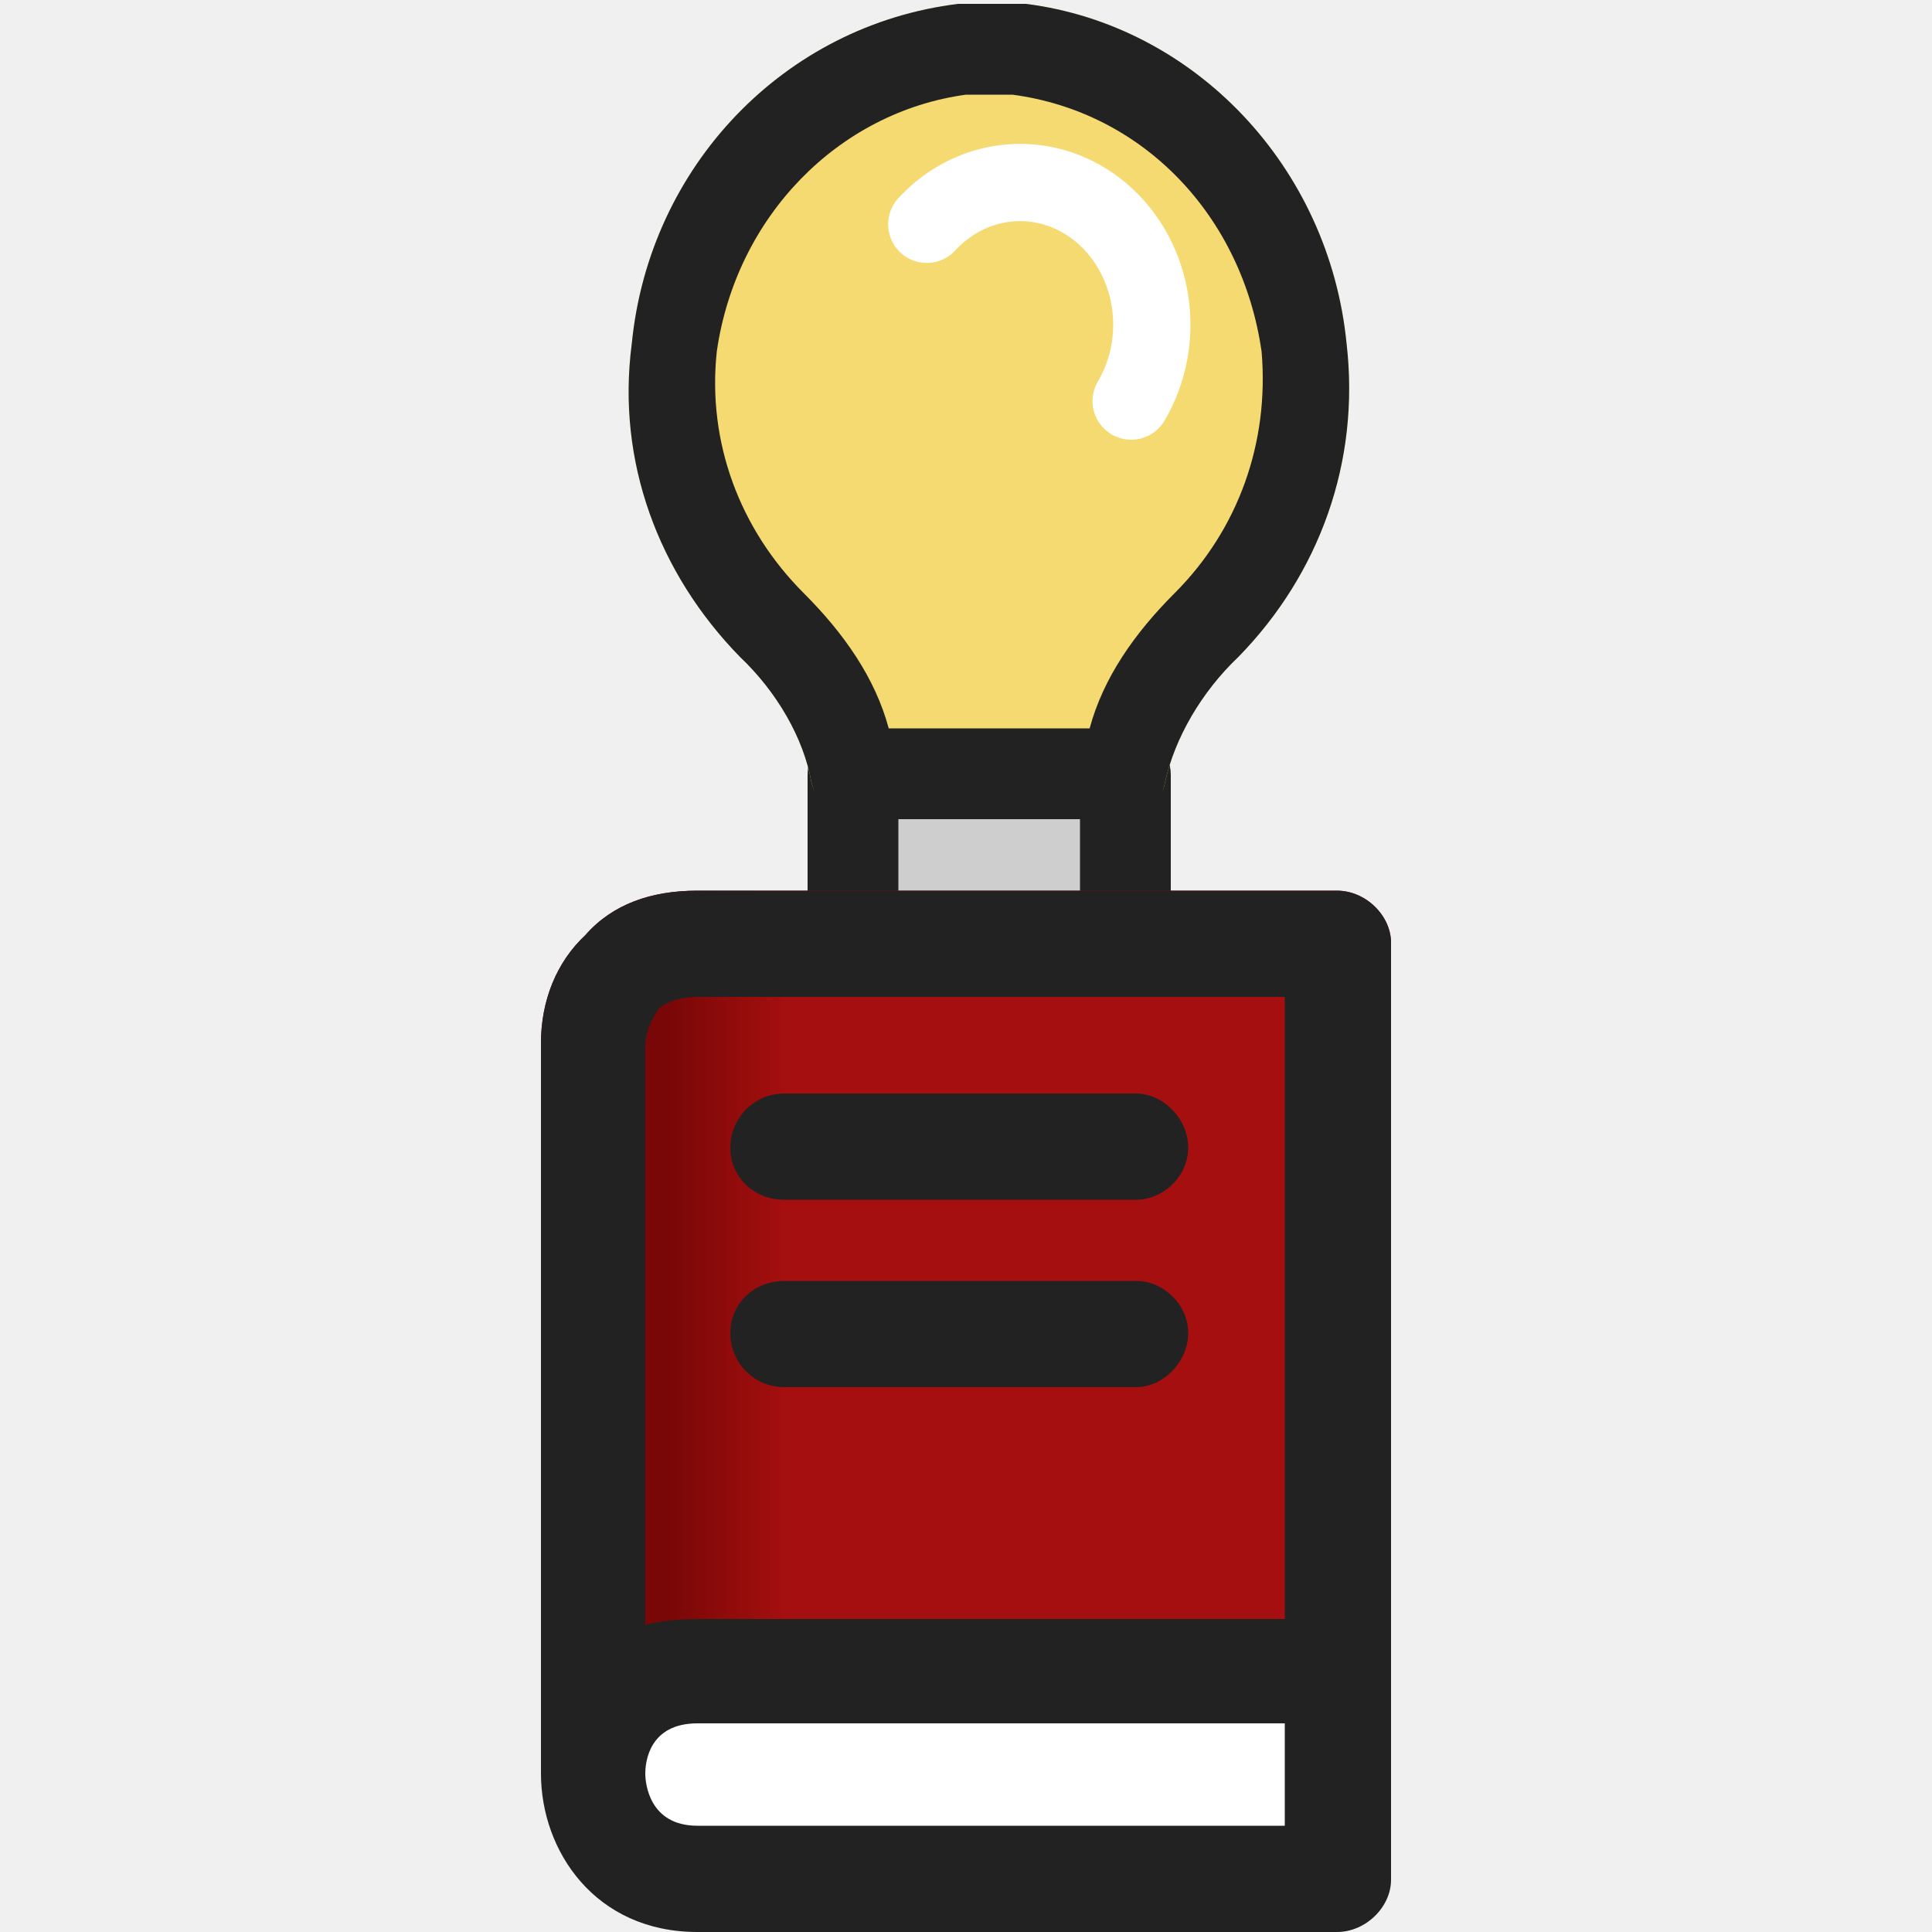
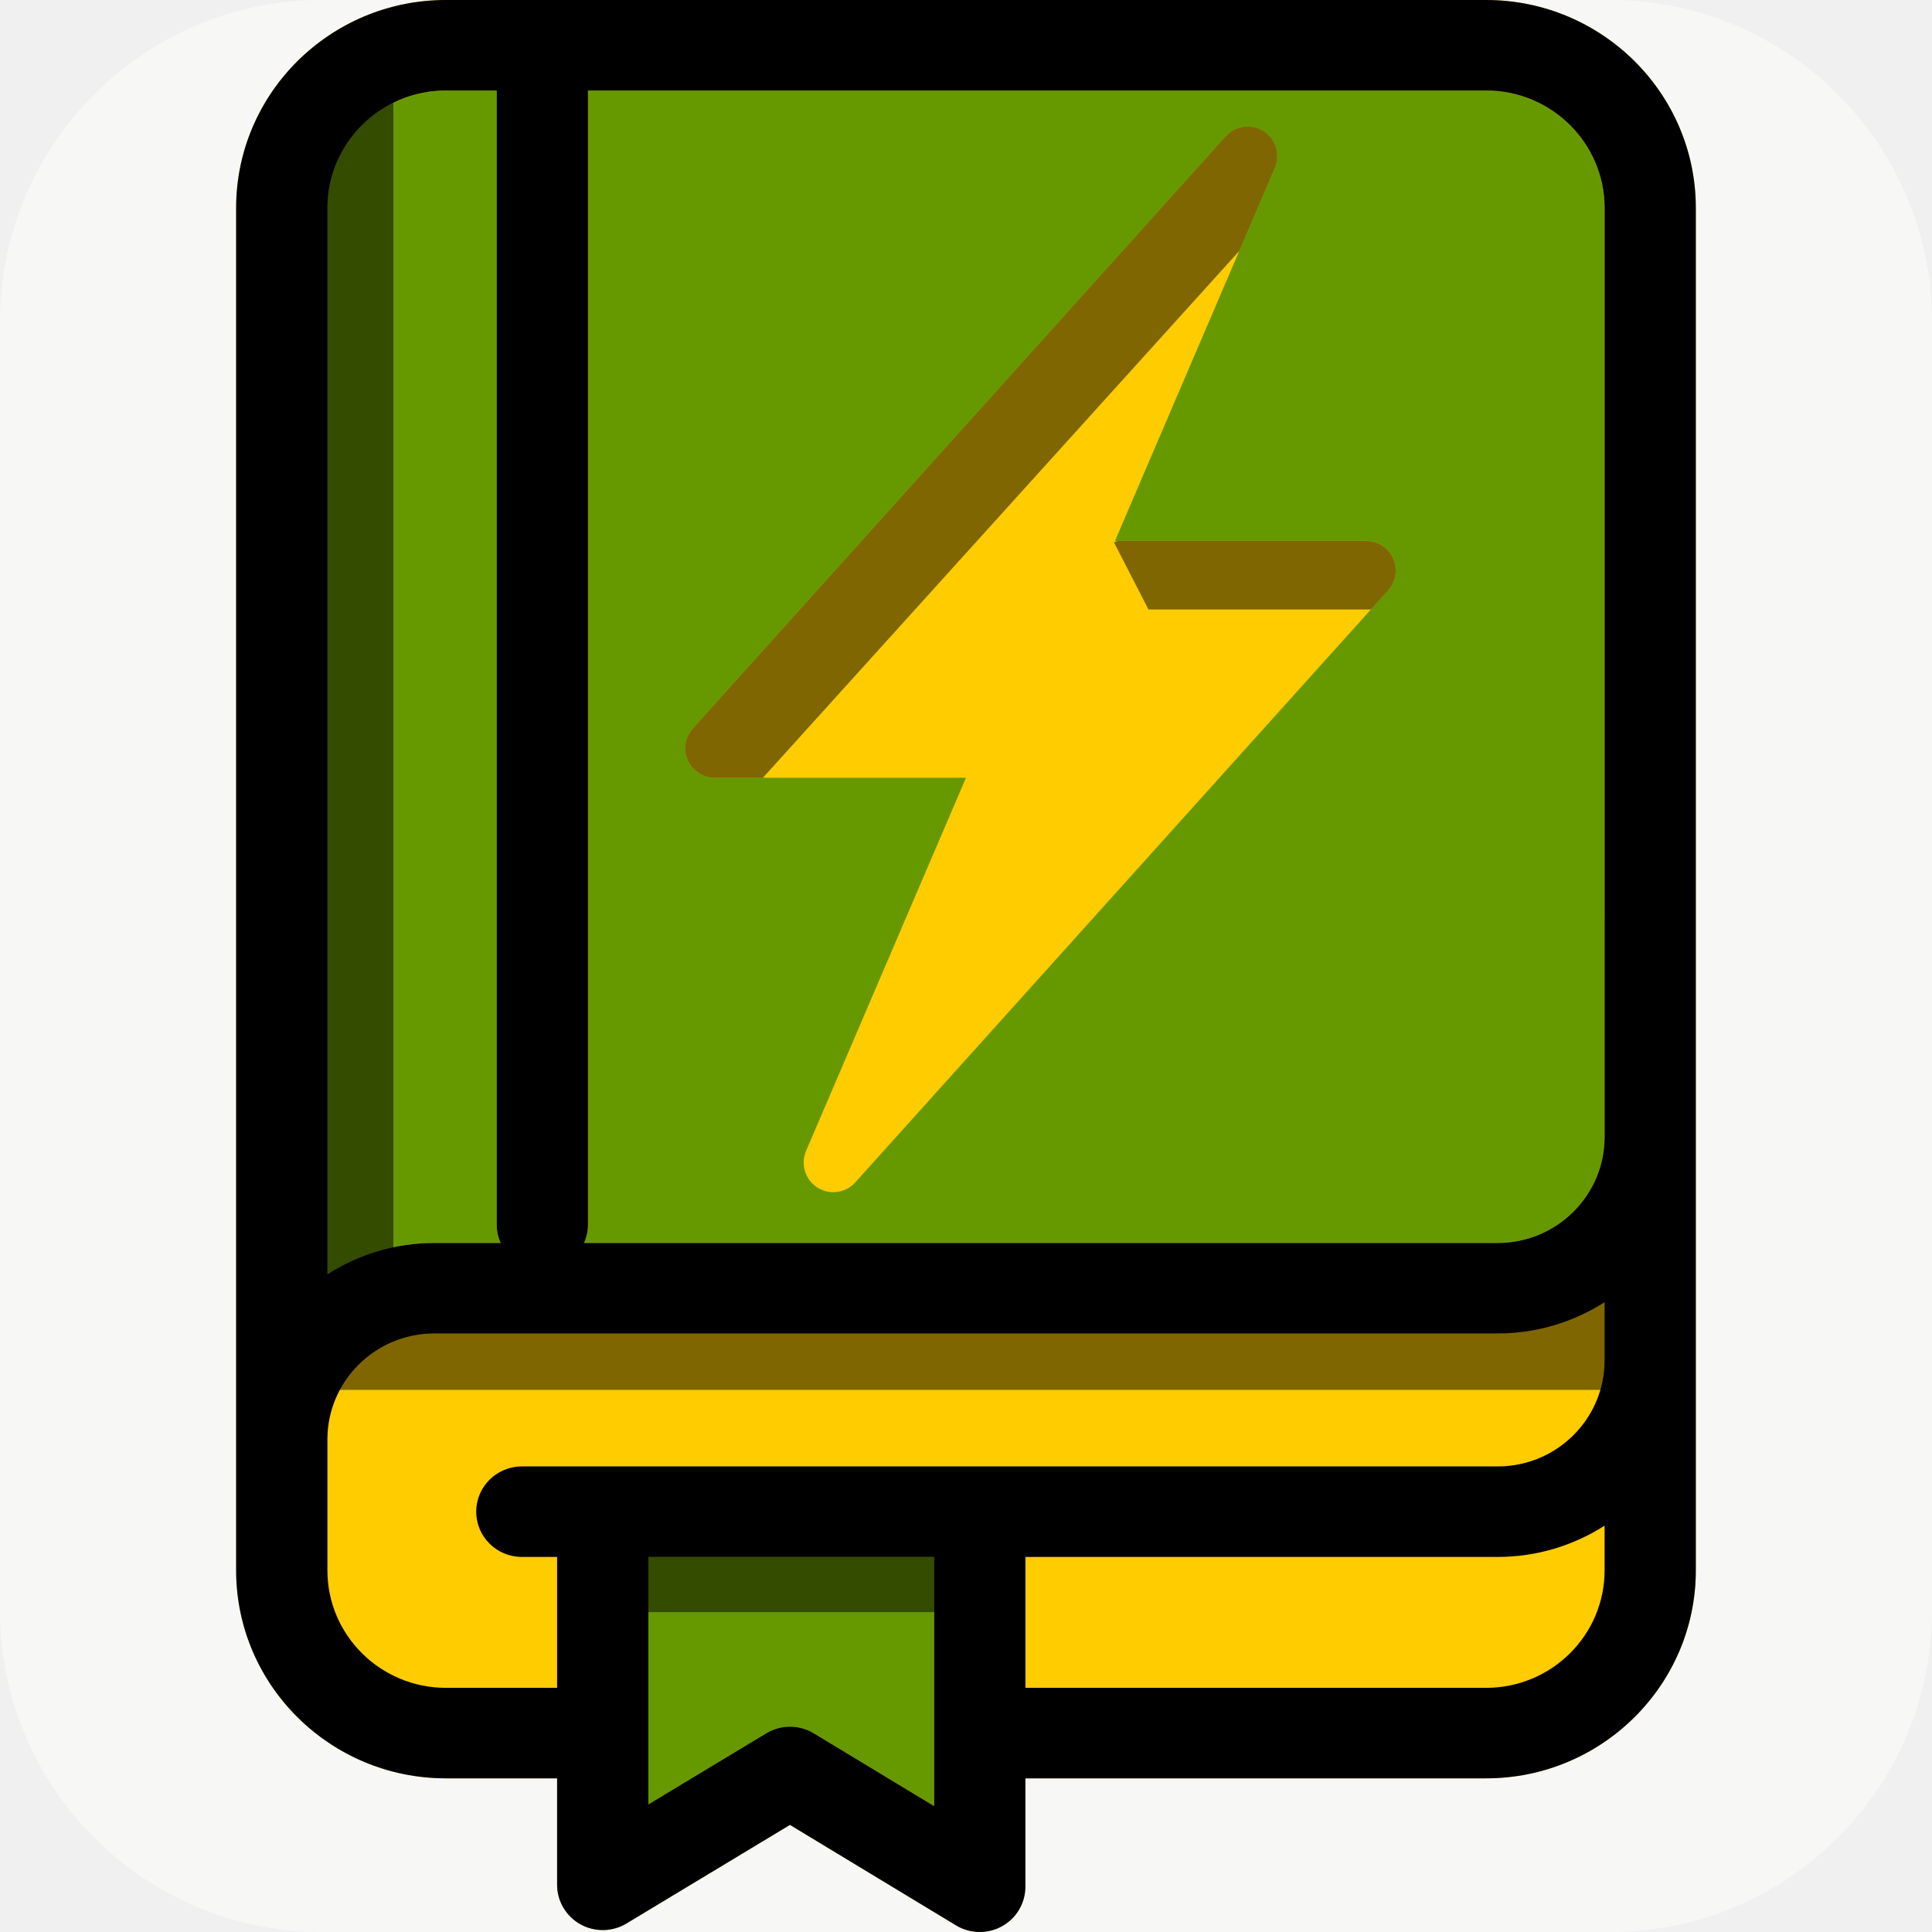
- <svg xmlns="http://www.w3.org/2000/svg" version="1.1" viewBox="0 0 100 100" width="100" height="100">
-   <defs>
-     <linearGradient id="linearGradient4374">
-       <stop stop-color="#7a0707" offset="0.15" />
-       <stop stop-color="#a60f0f" offset="0.29" />
-     </linearGradient>
-   </defs>
-   <g id="lightbulb">
-     <rect x="45.1" y="40.3" width="12.13" height="9.21" fill="#cecece" />
-     <path d="m 44.2,51.8 14,0 c 1.4,0 2.4,-1.2 2.4,-2.4 l 0,-9.3 c 0,-1.2 -1,-2.4 -2.4,-2.4 l -14,0 c -1.5,0 -2.4,1.2 -2.4,2.4 l 0,9.3 c 0,1.2 0.9,2.4 2.4,2.4 z m 2.3,-4.7 0,-4.7 9.4,0 0,4.7 -9.4,0 z" fill="#222222" />
-     <path d="m 52.4,56.5 -2.4,0 c -1.4,0 -2.8,-0.7 -3.7,-2.1 0,-0.3 -0.3,-0.3 -0.3,-0.3 l -1.6,-3.5 c -0.2,-0.9 -0.2,-1.6 0,-2.3 0.5,-0.7 1.2,-1.2 1.9,-1.2 l 9.8,0 c 0.7,0 1.4,0.5 1.9,1.2 0.2,0.7 0.5,1.4 0,2.3 l -1.9,3.5 c 0,0.3 0,0.3 -0.2,0.3 -0.7,1.4 -2.1,2.1 -3.5,2.1" fill="#222222" />
-     <path d="m 53.1,0.2 -1.9,0 -1.6,0 c -9,1.1 -16,8.4 -16.9,17.6 -0.8,6.1 1.4,11.9 5.6,16.2 1.9,1.8 3.3,4.2 3.7,6.5 0.3,1.2 1.2,1 2.4,1 l 13.6,0 c 1.2,0 2.1,0.2 2.3,-1 0.5,-2.3 1.9,-4.7 3.8,-6.5 4.2,-4.3 6.3,-10.1 5.6,-16.2 C 68.8,8.6 61.8,1.3 53.1,0.2 Z" fill="#f4da70" />
-     <path d="m 53.1,0.2 c -0.7,0 -1.2,0 -1.9,0 -0.7,0 -1.2,0 -1.6,0 -9,1.1 -16,8.4 -16.9,17.6 -0.8,6.1 1.4,11.9 5.6,16.2 1.9,1.8 3.3,4.2 3.7,6.5 0.3,1.2 1.2,1.9 2.4,1.9 l 13.6,0 c 1.2,0 2.1,-0.7 2.3,-1.9 0.5,-2.3 1.9,-4.7 3.8,-6.5 4.2,-4.3 6.3,-10.1 5.6,-16.2 C 68.8,8.6 61.8,1.3 53.1,0.2 Z M 46,37.7 c -0.7,-2.6 -2.3,-4.9 -4.4,-7 -3.3,-3.3 -5,-7.8 -4.5,-12.5 1,-7 6.3,-12.4 12.9,-13.3 0.3,0 0.7,0 1.2,0 0.5,0 0.9,0 1.2,0 6.8,0.9 11.9,6.3 12.9,13.3 0.4,4.7 -1.2,9.2 -4.5,12.5 -2.1,2.1 -3.7,4.4 -4.4,7 l -10.4,0 z" fill="#222222" />
-     <path d="m 47.97,11.61 a 6.818,7.358 0 0 1 9.09,-0.55 6.818,7.358 0 0 1 1.49,9.7" fill="none" stroke="#ffffff" stroke-width="4" stroke-linecap="round" />
-   </g>
-   <g id="book">
-     <rect x="31.8" y="87.2" width="37.38" height="8.877" fill="#ffffff" />
-     <path d="m 36.1,46.1 c -2.4,0 -4.4,0.7 -5.8,2.3 C 28.8,49.8 28,51.8 28,54 l 0,0.2 0,32 44,0 0,-37.4 c 0,-1.4 -1.3,-2.7 -2.8,-2.7 l -33.1,0 z" fill="url(#linearGradient4374)" />
-     <path d="m 69.2,46.1 -33.1,0 c -2.4,0 -4.4,0.7 -5.8,2.3 -1.5,1.4 -2.3,3.4 -2.3,5.6 0,0.1 0,0.1 0,0.2 l 0,37.1 c 0,0.1 0,0.3 0,0.4 0,0.1 0,0.1 0,0.1 0,4 2.8,8.2 8.1,8.2 l 33.1,0 c 1.5,0 2.8,-1.3 2.8,-2.7 l 0,-48.5 c 0,-1.4 -1.3,-2.7 -2.8,-2.7 z m -2.7,48.4 -30.4,0 c -2.5,0 -2.7,-2.2 -2.7,-2.7 0,-0.6 0.2,-2.6 2.7,-2.6 l 30.4,0 0,5.3 z m 0,-10.7 -30.4,0 c -1,0 -1.9,0.1 -2.7,0.3 l 0,-29.8 c 0,0 0,-0.1 0,-0.1 0,-0.8 0.3,-1.4 0.7,-2 0.5,-0.4 1.2,-0.6 2,-0.6 l 30.4,0 0,32.2 z" fill="#222222" />
-     <path d="m 40.6,62.1 18.2,0 c 1.4,0 2.7,-1.2 2.7,-2.7 0,-1.5 -1.3,-2.8 -2.7,-2.8 l -18.2,0 c -1.6,0 -2.8,1.3 -2.8,2.8 0,1.5 1.2,2.7 2.8,2.7 z" fill="#222222" />
-     <path d="m 40.6,71.8 18.2,0 c 1.4,0 2.7,-1.3 2.7,-2.8 0,-1.5 -1.3,-2.7 -2.7,-2.7 l -18.2,0 c -1.6,0 -2.8,1.2 -2.8,2.7 0,1.5 1.2,2.8 2.8,2.8 z" fill="#222222" />
-   </g>
+ <svg xmlns="http://www.w3.org/2000/svg" version="1.1" viewBox="0 0 90 90" width="90" height="90">
+   <rect x="0" y="0" width="90" height="90" rx="15" fill="#F7F8F6" />
+   <path fill="#ffcc00" d="m 69.231,-8e-6 -48.461,0 C 15.382,-8e-6 11,4.345 11,9.686 l 0,57.367 0,6.103 c 0,5.341 4.382,9.686 9.769,9.686 l 5.183,0 0,4.961 c 0,0.762 0.415,1.464 1.084,1.838 0.671,0.372 1.489,0.359 2.147,-0.037 l 7.616,-4.593 7.735,4.68 c 0.339,0.206 0.722,0.309 1.106,0.309 0.358,0 0.717,-0.089 1.04,-0.269 0.671,-0.373 1.086,-1.076 1.086,-1.839 l 0,-5.05 21.463,0 c 5.387,0 9.769,-4.345 9.769,-9.686 l 0,-9.781 0,-10.325 0,-0.085 0,-10.325 0,-32.954 c 0,-5.341 -4.382,-9.686 -9.769,-9.686 z" />
+   <path fill="#669900" d="m 15.252,9.686 c 0,-3.016 2.474,-5.47 5.517,-5.47 l 2.368,0 0,52.838 c 0,0.302 0.067,0.588 0.182,0.848 l -3.088,0 c -1.834,0 -3.54,0.539 -4.978,1.457 l 0,-49.673 z" />
+   <path fill="#669900" d="m 74.748,42.64 0,10.326 c 0,2.721 -2.233,4.936 -4.978,4.936 l -42.562,0 c 0.115,-0.26 0.182,-0.546 0.182,-0.848 l 0,-52.838 41.842,0 c 3.042,0 5.517,2.454 5.517,5.47 l 0,32.954 z" />
+   <path fill="#669900" d="m 43.515,84.136 -5.607,-3.392 c -0.678,-0.409 -1.531,-0.413 -2.213,-10e-4 l -5.492,3.312 0,-11.527 13.312,0 0,11.608 z" />
+   <path fill="#ffcc00" d="M 58.866,6.11 C 58.296,5.747 57.549,5.847 57.098,6.35 L 32.276,33.929 c -0.364,0.405 -0.456,0.986 -0.235,1.484 0.222,0.497 0.715,0.817 1.26,0.817 l 11.699,0 -7.45,17.384 c -0.265,0.62 -0.044,1.341 0.525,1.705 0.229,0.146 0.487,0.217 0.742,0.217 0.38,0 0.756,-0.157 1.025,-0.456 l 24.821,-27.579 C 65.027,27.095 65.12,26.514 64.898,26.016 64.677,25.519 64.183,25.198 63.639,25.198 l -11.699,0 7.45,-17.384 C 59.656,7.195 59.434,6.474 58.866,6.11 Z" />
+   <path d="m 69.231,-8e-6 -48.461,0 C 15.382,-8e-6 11,4.345 11,9.686 l 0,57.367 0,6.103 c 0,5.341 4.382,9.686 9.769,9.686 l 5.183,0 0,4.961 c 0,0.762 0.415,1.464 1.084,1.838 0.671,0.372 1.489,0.359 2.147,-0.037 l 7.616,-4.593 7.735,4.68 c 0.339,0.206 0.722,0.309 1.106,0.309 0.358,0 0.717,-0.089 1.04,-0.269 0.671,-0.373 1.086,-1.076 1.086,-1.839 l 0,-5.05 21.463,0 c 5.387,0 9.769,-4.345 9.769,-9.686 l 0,-9.781 0,-10.325 0,-0.085 0,-10.325 0,-32.954 c 0,-5.341 -4.382,-9.686 -9.769,-9.686 z m -53.978,9.686 c 0,-3.016 2.474,-5.47 5.517,-5.47 l 2.368,0 0,52.838 c 0,0.302 0.067,0.588 0.182,0.848 l -3.088,0 c -1.834,0 -3.54,0.539 -4.978,1.457 l 0,-49.673 z m 28.263,74.45 -5.607,-3.392 c -0.678,-0.409 -1.531,-0.413 -2.213,-10e-4 l -5.492,3.312 0,-11.527 13.312,0 0,11.608 z m 31.232,-10.98 c 0,3.016 -2.474,5.47 -5.517,5.47 l -21.463,0 0,-6.098 22.002,0 c 1.834,0 3.54,-0.539 4.978,-1.457 l 0,2.085 z m 0,-9.78 c 0,2.721 -2.233,4.936 -4.978,4.936 l -45.46,0 c -1.174,0 -2.126,0.944 -2.126,2.108 0,1.164 0.952,2.108 2.126,2.108 l 1.642,0 0,6.098 -5.183,0 c -3.042,0 -5.517,-2.454 -5.517,-5.47 l 0,-6.103 c 0,-2.721 2.233,-4.936 4.978,-4.936 l 49.54,0 c 1.834,0 3.54,-0.539 4.978,-1.457 l 0,2.716 z m 0,-20.736 0,10.326 c 0,2.721 -2.233,4.936 -4.978,4.936 l -42.562,0 c 0.115,-0.26 0.182,-0.546 0.182,-0.848 l 0,-52.838 41.842,0 c 3.042,0 5.517,2.454 5.517,5.47 l 0,32.954 z" />
+   <rect fill-opacity="0.5" x="14.283" y="59.999" width="61.367" height="4.747" />
+   <rect fill-opacity="0.5" x="-60.2" y="14.536" width="57.074" height="3.788" transform="matrix(0,-1,1,0,0,0)" />
+   <rect fill-opacity="0.5" x="28.678" y="71.312" width="15.91" height="3.788" />
+   <path fill-opacity="0.5" d="M 57.938,5.906 C 57.623,5.949 57.323,6.098 57.098,6.35 L 32.277,33.93 c -0.364,0.405 -0.458,0.985 -0.236,1.482 0.222,0.497 0.715,0.818 1.26,0.818 l 2.24,0 22.189,-24.541 1.66,-3.875 C 59.656,7.194 59.433,6.473 58.865,6.109 58.581,5.928 58.252,5.864 57.938,5.906 Z" />
+   <path fill-opacity="0.5" d="m 52.053,25.199 -0.16,0.068 1.607,3.125 10.361,0 L 64.664,27.5 c 0.364,-0.405 0.456,-0.987 0.234,-1.484 -0.222,-0.498 -0.715,-0.816 -1.26,-0.816 l -11.586,0 z" />
</svg>
